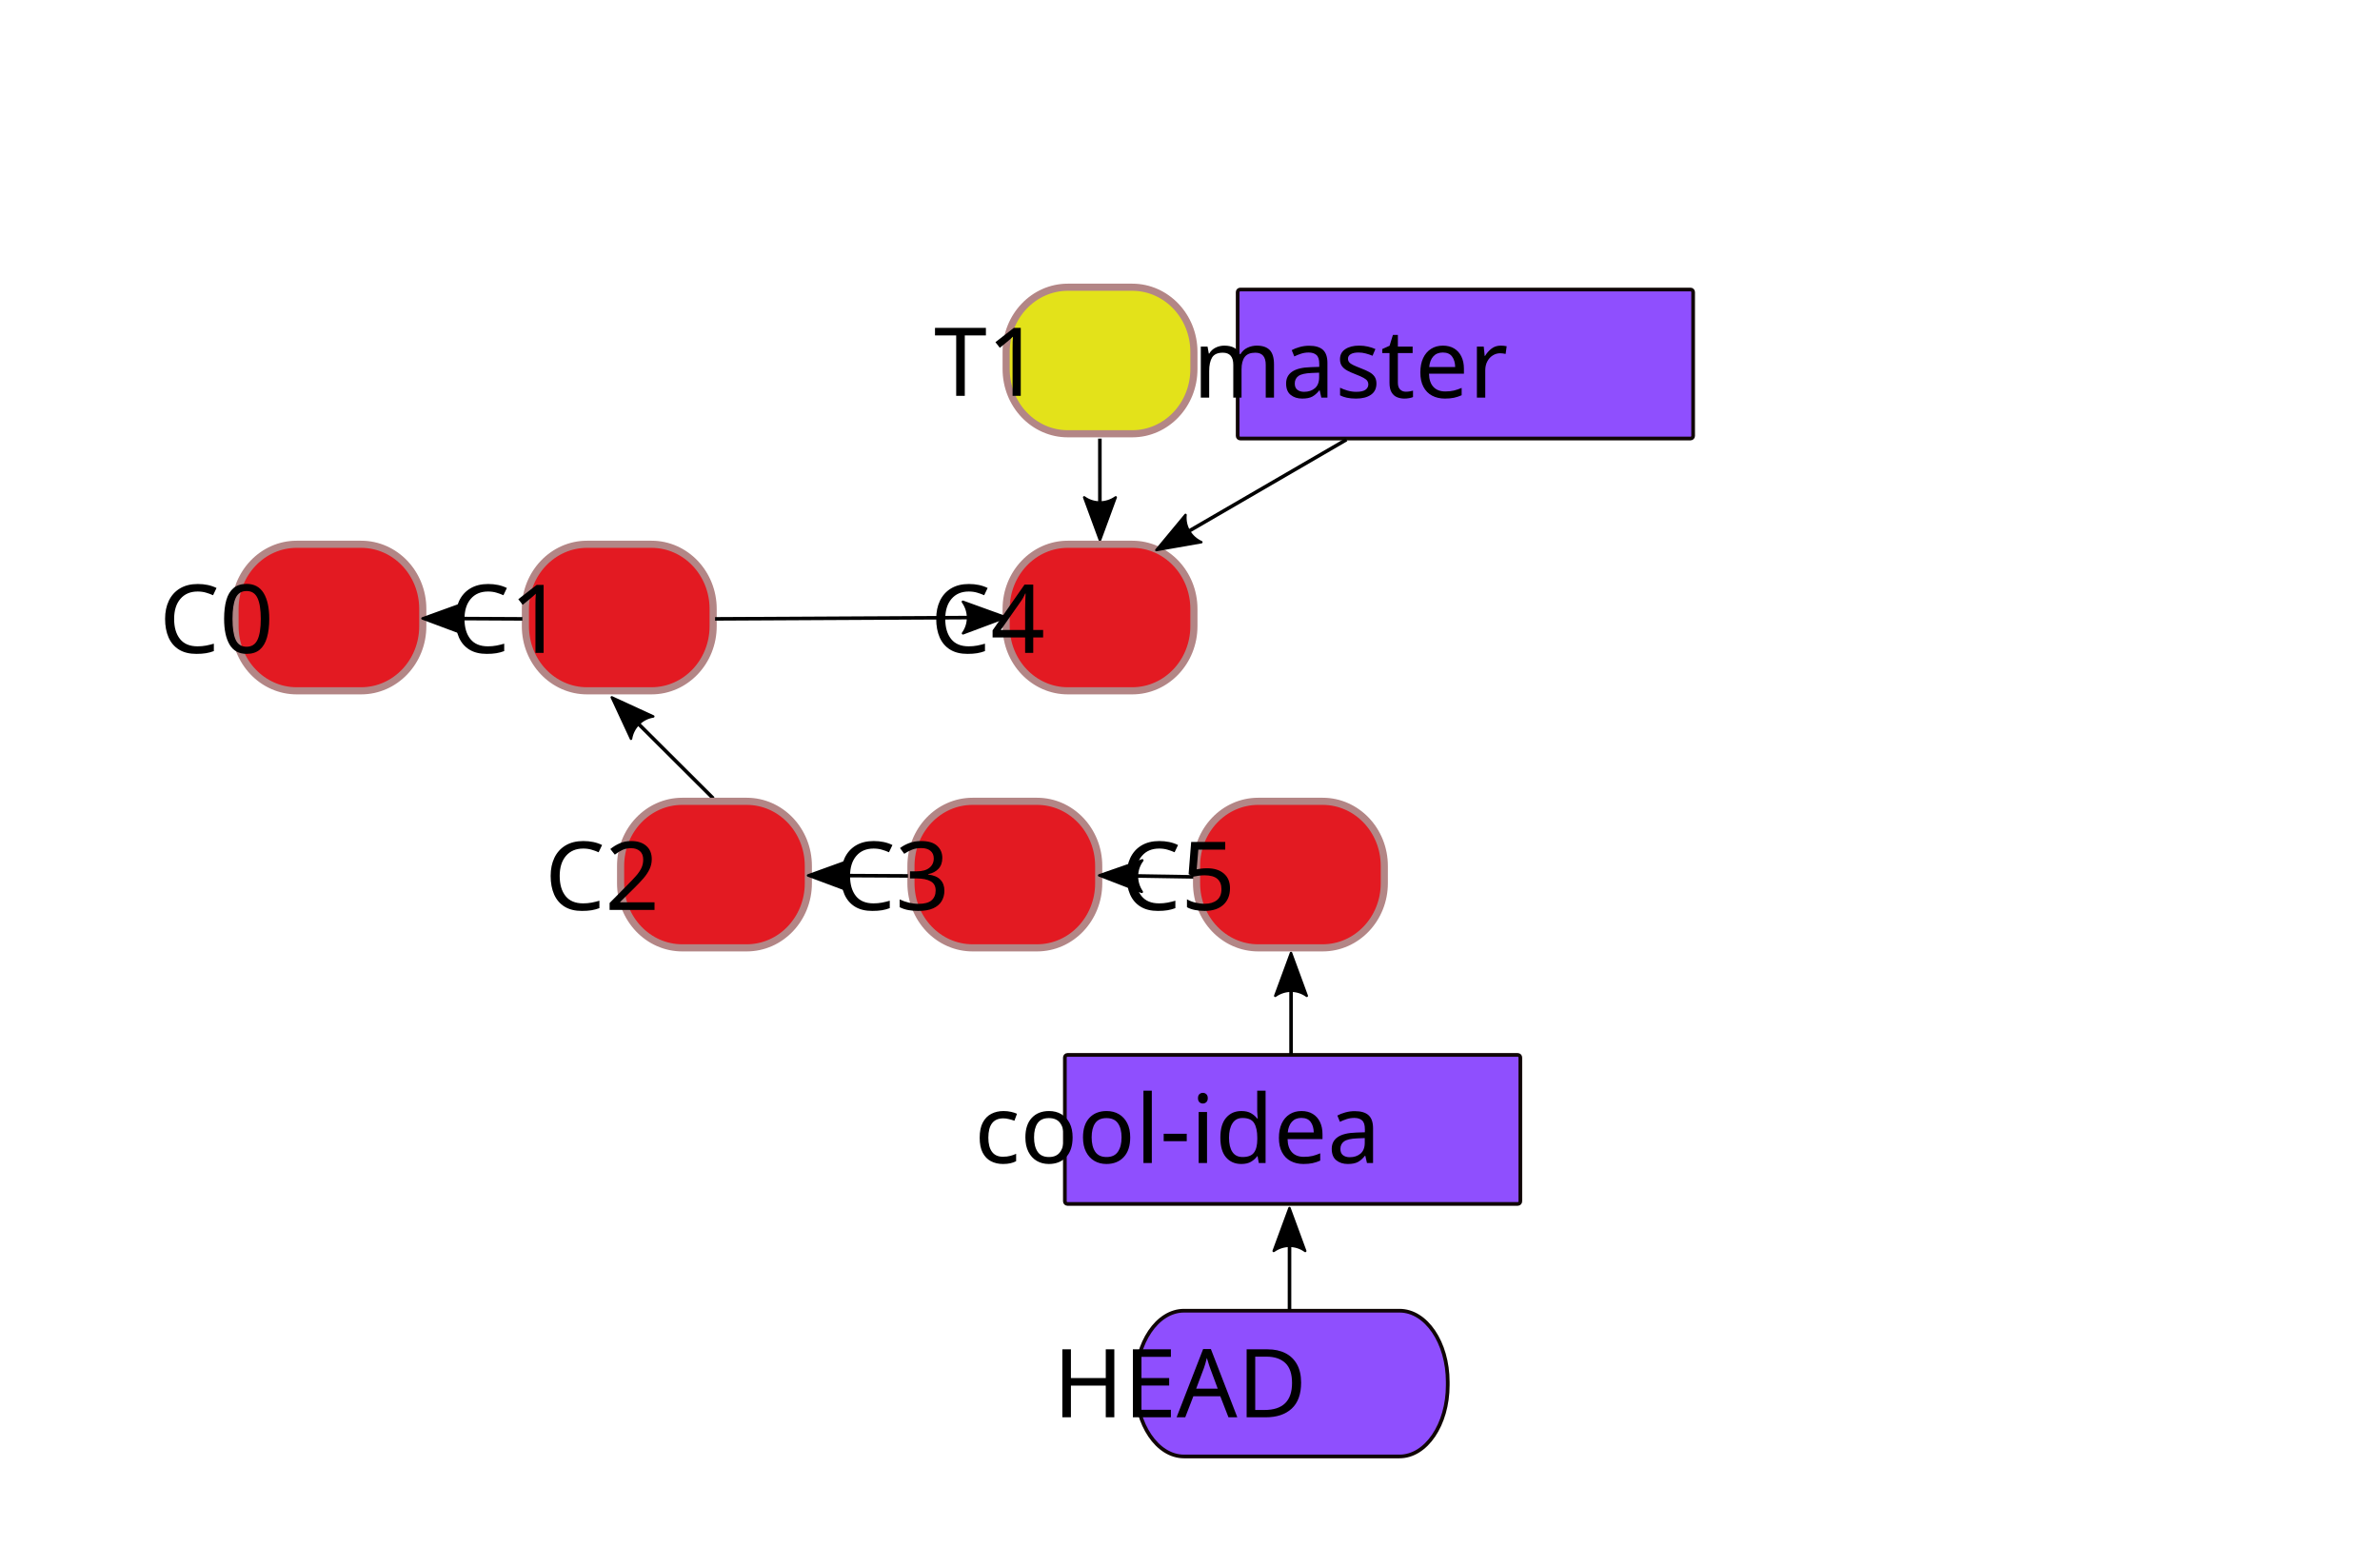
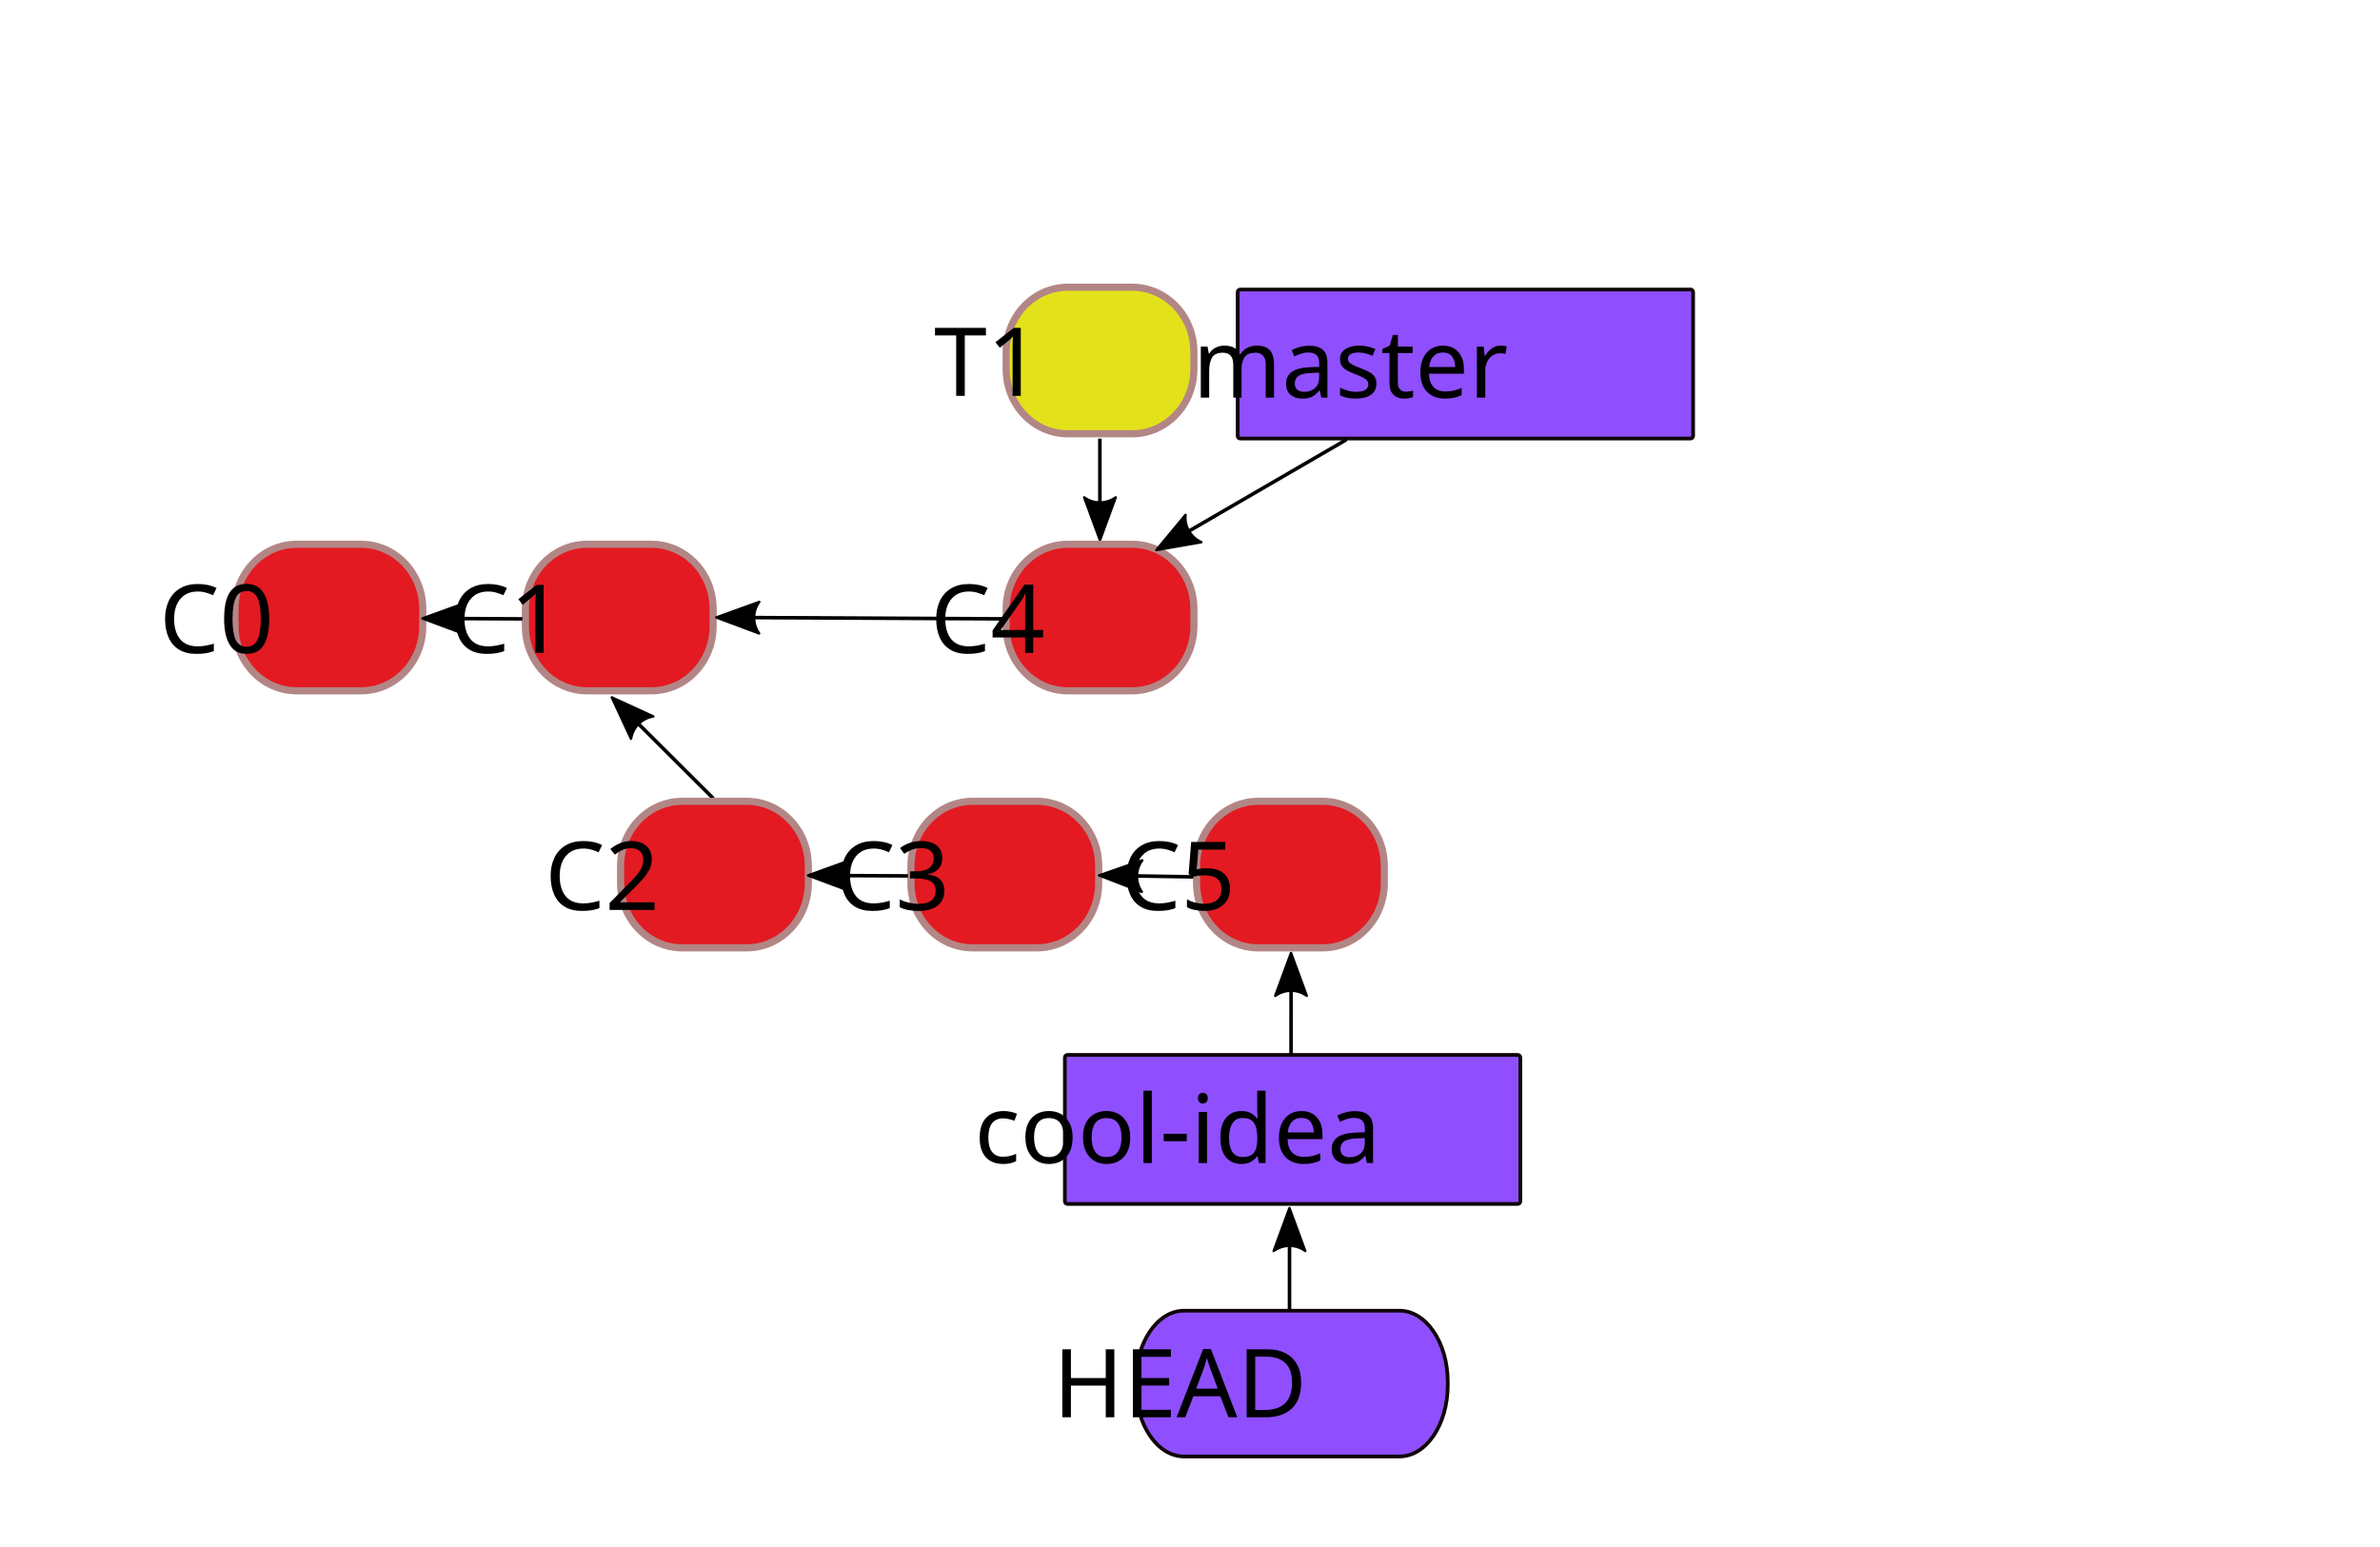
<svg xmlns="http://www.w3.org/2000/svg" width="1000" height="650" viewBox="0 0 1000 650" id="svg3459" version="1.1">
  <defs id="defs3461">
    <marker style="overflow:visible" id="marker15036" refX="0" refY="0" orient="auto">
      <path transform="matrix(-1.1,0,0,-1.1,-1.1,0)" d="M 8.719,4.034 -2.207,0.016 8.719,-4.002 c -1.745,2.372 -1.735,5.617 -6e-7,8.035 z" style="fill:#000000;fill-opacity:1;fill-rule:evenodd;stroke:#000000;stroke-width:0.625;stroke-linejoin:round;stroke-opacity:1" id="path15038" />
    </marker>
    <marker orient="auto" refY="0" refX="0" id="marker14694" style="overflow:visible">
      <path id="path14696" style="fill:#000000;fill-opacity:1;fill-rule:evenodd;stroke:#000000;stroke-width:0.625;stroke-linejoin:round;stroke-opacity:1" d="M 8.719,4.034 -2.207,0.016 8.719,-4.002 c -1.745,2.372 -1.735,5.617 -6e-7,8.035 z" transform="matrix(-1.1,0,0,-1.1,-1.1,0)" />
    </marker>
    <marker orient="auto" refY="0" refX="0" id="marker11834" style="overflow:visible">
      <path id="path11836" style="fill:#000000;fill-opacity:1;fill-rule:evenodd;stroke:#000000;stroke-width:0.625;stroke-linejoin:round;stroke-opacity:1" d="M 8.719,4.034 -2.207,0.016 8.719,-4.002 c -1.745,2.372 -1.735,5.617 -6e-7,8.035 z" transform="matrix(-1.1,0,0,-1.1,-1.1,0)" />
    </marker>
    <marker style="overflow:visible" id="marker9558" refX="0" refY="0" orient="auto">
      <path transform="matrix(-1.1,0,0,-1.1,-1.1,0)" d="M 8.719,4.034 -2.207,0.016 8.719,-4.002 c -1.745,2.372 -1.735,5.617 -6e-7,8.035 z" style="fill:#000000;fill-opacity:1;fill-rule:evenodd;stroke:#000000;stroke-width:0.625;stroke-linejoin:round;stroke-opacity:1" id="path9560" />
    </marker>
    <marker style="overflow:visible" id="marker8866" refX="0" refY="0" orient="auto">
      <path transform="matrix(-1.1,0,0,-1.1,-1.1,0)" d="M 8.719,4.034 -2.207,0.016 8.719,-4.002 c -1.745,2.372 -1.735,5.617 -6e-7,8.035 z" style="fill:#000000;fill-opacity:1;fill-rule:evenodd;stroke:#000000;stroke-width:0.625;stroke-linejoin:round;stroke-opacity:1" id="path8868" />
    </marker>
    <marker style="overflow:visible" id="marker7950" refX="0" refY="0" orient="auto">
      <path transform="matrix(-1.1,0,0,-1.1,-1.1,0)" d="M 8.719,4.034 -2.207,0.016 8.719,-4.002 c -1.745,2.372 -1.735,5.617 -6e-7,8.035 z" style="fill:#000000;fill-opacity:1;fill-rule:evenodd;stroke:#000000;stroke-width:0.625;stroke-linejoin:round;stroke-opacity:1" id="path7952" />
    </marker>
    <marker orient="auto" refY="0" refX="0" id="marker6961" style="overflow:visible">
      <path id="path6963" style="fill:#000000;fill-opacity:1;fill-rule:evenodd;stroke:#000000;stroke-width:0.625;stroke-linejoin:round;stroke-opacity:1" d="M 8.719,4.034 -2.207,0.016 8.719,-4.002 c -1.745,2.372 -1.735,5.617 -6e-7,8.035 z" transform="matrix(-1.1,0,0,-1.1,-1.1,0)" />
    </marker>
    <marker orient="auto" refY="0" refX="0" id="marker6649" style="overflow:visible">
      <path id="path6651" style="fill:#000000;fill-opacity:1;fill-rule:evenodd;stroke:#000000;stroke-width:0.625;stroke-linejoin:round;stroke-opacity:1" d="M 8.719,4.034 -2.207,0.016 8.719,-4.002 c -1.745,2.372 -1.735,5.617 -6e-7,8.035 z" transform="matrix(-1.1,0,0,-1.1,-1.1,0)" />
    </marker>
    <marker style="overflow:visible" id="marker4480" refX="0" refY="0" orient="auto">
      <path transform="matrix(-1.1,0,0,-1.1,-1.1,0)" d="M 8.719,4.034 -2.207,0.016 8.719,-4.002 c -1.745,2.372 -1.735,5.617 -6e-7,8.035 z" style="fill:#000000;fill-opacity:1;fill-rule:evenodd;stroke:#000000;stroke-width:0.625;stroke-linejoin:round;stroke-opacity:1" id="path4482" />
    </marker>
    <marker orient="auto" refY="0" refX="0" id="marker11423" style="overflow:visible">
      <path id="path11425" style="fill:#000000;fill-opacity:1;fill-rule:evenodd;stroke:#000000;stroke-width:0.625;stroke-linejoin:round;stroke-opacity:1" d="M 8.719,4.034 -2.207,0.016 8.719,-4.002 c -1.745,2.372 -1.735,5.617 -6e-7,8.035 z" transform="matrix(-1.1,0,0,-1.1,-1.1,0)" />
    </marker>
    <marker style="overflow:visible" id="marker9333" refX="0" refY="0" orient="auto">
      <path transform="matrix(-1.1,0,0,-1.1,-1.1,0)" d="M 8.719,4.034 -2.207,0.016 8.719,-4.002 c -1.745,2.372 -1.735,5.617 -6e-7,8.035 z" style="fill:#000000;fill-opacity:1;fill-rule:evenodd;stroke:#000000;stroke-width:0.625;stroke-linejoin:round;stroke-opacity:1" id="path9335" />
    </marker>
    <marker style="overflow:visible" id="marker8841" refX="0" refY="0" orient="auto">
      <path transform="matrix(-1.1,0,0,-1.1,-1.1,0)" d="M 8.719,4.034 -2.207,0.016 8.719,-4.002 c -1.745,2.372 -1.735,5.617 -6e-7,8.035 z" style="fill:#000000;fill-opacity:1;fill-rule:evenodd;stroke:#000000;stroke-width:0.625;stroke-linejoin:round;stroke-opacity:1" id="path8843" />
    </marker>
    <marker orient="auto" refY="0" refX="0" id="marker8741" style="overflow:visible">
      <path id="path8743" style="fill:#000000;fill-opacity:1;fill-rule:evenodd;stroke:#000000;stroke-width:0.625;stroke-linejoin:round;stroke-opacity:1" d="M 8.719,4.034 -2.207,0.016 8.719,-4.002 c -1.745,2.372 -1.735,5.617 -6e-7,8.035 z" transform="matrix(-1.1,0,0,-1.1,-1.1,0)" />
    </marker>
    <marker style="overflow:visible" id="marker8645" refX="0" refY="0" orient="auto">
      <path transform="matrix(-1.1,0,0,-1.1,-1.1,0)" d="M 8.719,4.034 -2.207,0.016 8.719,-4.002 c -1.745,2.372 -1.735,5.617 -6e-7,8.035 z" style="fill:#000000;fill-opacity:1;fill-rule:evenodd;stroke:#000000;stroke-width:0.625;stroke-linejoin:round;stroke-opacity:1" id="path8647" />
    </marker>
    <marker style="overflow:visible" id="marker7669" refX="0" refY="0" orient="auto">
      <path transform="matrix(-1.1,0,0,-1.1,-1.1,0)" d="M 8.719,4.034 -2.207,0.016 8.719,-4.002 c -1.745,2.372 -1.735,5.617 -6e-7,8.035 z" style="fill:#000000;fill-opacity:1;fill-rule:evenodd;stroke:#000000;stroke-width:0.625;stroke-linejoin:round;stroke-opacity:1" id="path7671" />
    </marker>
    <marker orient="auto" refY="0" refX="0" id="marker6457" style="overflow:visible">
      <path id="path6459" style="fill:#000000;fill-opacity:1;fill-rule:evenodd;stroke:#000000;stroke-width:0.625;stroke-linejoin:round;stroke-opacity:1" d="M 8.719,4.034 -2.207,0.016 8.719,-4.002 c -1.745,2.372 -1.735,5.617 -6e-7,8.035 z" transform="matrix(-1.1,0,0,-1.1,-1.1,0)" />
    </marker>
    <marker style="overflow:visible" id="marker6309" refX="0" refY="0" orient="auto">
      <path transform="matrix(-1.1,0,0,-1.1,-1.1,0)" d="M 8.719,4.034 -2.207,0.016 8.719,-4.002 c -1.745,2.372 -1.735,5.617 -6e-7,8.035 z" style="fill:#000000;fill-opacity:1;fill-rule:evenodd;stroke:#000000;stroke-width:0.625;stroke-linejoin:round;stroke-opacity:1" id="path6311" />
    </marker>
    <marker style="overflow:visible" id="marker4547" refX="0" refY="0" orient="auto">
      <path transform="matrix(-1.1,0,0,-1.1,-1.1,0)" d="M 8.719,4.034 -2.207,0.016 8.719,-4.002 c -1.745,2.372 -1.735,5.617 -6e-7,8.035 z" style="fill:#000000;fill-opacity:1;fill-rule:evenodd;stroke:#000000;stroke-width:0.625;stroke-linejoin:round;stroke-opacity:1" id="path4549" />
    </marker>
    <marker style="overflow:visible" id="marker10796-1" refX="0" refY="0" orient="auto">
      <path transform="matrix(-1.1,0,0,-1.1,-1.1,0)" d="M 8.719,4.034 -2.207,0.016 8.719,-4.002 c -1.745,2.372 -1.735,5.617 -6e-7,8.035 z" style="fill:#000000;fill-opacity:1;fill-rule:evenodd;stroke:#000000;stroke-width:0.625;stroke-linejoin:round;stroke-opacity:1" id="path10798-8" />
    </marker>
    <marker orient="auto" refY="0" refX="0" id="marker12210" style="overflow:visible">
      <path id="path12212" style="fill:#000000;fill-opacity:1;fill-rule:evenodd;stroke:#000000;stroke-width:0.625;stroke-linejoin:round;stroke-opacity:1" d="M 8.719,4.034 -2.207,0.016 8.719,-4.002 c -1.745,2.372 -1.735,5.617 -6e-7,8.035 z" transform="matrix(-1.1,0,0,-1.1,-1.1,0)" />
    </marker>
  </defs>
  <g id="layer2" style="display:inline" transform="translate(0,-100)">
-     <g id="g16328">
+     <g id="g4555">
      <g id="g8486" transform="translate(36,-194.3622)">
        <rect style="opacity:1;fill:#e31a22;fill-opacity:1;stroke:#b38686;stroke-width:3;stroke-linejoin:round;stroke-miterlimit:4;stroke-dasharray:none;stroke-opacity:1" id="rect8488" width="78.889" height="61.57" x="184.752" y="523.048" rx="25.911" ry="27.163" />
        <text xml:space="preserve" style="font-style:normal;font-weight:normal;font-size:40px;line-height:125%;font-family:sans-serif;letter-spacing:0px;word-spacing:0px;fill:#000000;fill-opacity:1;stroke:none;stroke-width:1px;stroke-linecap:butt;stroke-linejoin:miter;stroke-opacity:1" x="223.81" y="568.698" id="text8490">
          <tspan id="tspan8492" x="223.81" y="568.698" style="text-align:center;text-anchor:middle">C1</tspan>
        </text>
      </g>
      <g transform="translate(170,-300.3622)" id="g8494">
        <rect style="opacity:1;fill:#8f4ffe;fill-opacity:1;stroke:#100606;stroke-width:1.556;stroke-linejoin:miter;stroke-miterlimit:4;stroke-dasharray:none;stroke-dashoffset:0;stroke-opacity:1" id="rect8496" width="191.369" height="62.611" x="350.029" y="522.007" rx="1.091" />
        <text xml:space="preserve" style="font-style:normal;font-weight:normal;font-size:40px;line-height:125%;font-family:sans-serif;text-align:center;letter-spacing:0px;word-spacing:0px;text-anchor:middle;fill:#000000;fill-opacity:1;stroke:none;stroke-width:1px;stroke-linecap:butt;stroke-linejoin:miter;stroke-opacity:1" x="444.198" y="567.431" id="text8498">
          <tspan id="tspan8500" x="444.198" y="567.431">master</tspan>
        </text>
      </g>
      <path style="opacity:1;fill:none;fill-rule:evenodd;stroke:#000000;stroke-width:1.5;stroke-linecap:butt;stroke-linejoin:miter;stroke-miterlimit:4;stroke-dasharray:none;stroke-opacity:1;marker-end:url(#marker7669)" d="m 462.131,284.3 0.008,40.706" id="path8510" />
      <g transform="translate(-86,-194.3622)" id="g11407">
        <rect ry="27.163" rx="25.911" y="523.048" x="184.752" height="61.57" width="78.889" id="rect11409" style="opacity:1;fill:#e31a22;fill-opacity:1;stroke:#b38686;stroke-width:3;stroke-linejoin:round;stroke-miterlimit:4;stroke-dasharray:none;stroke-opacity:1" />
        <text id="text11411" y="568.698" x="223.81" style="font-style:normal;font-weight:normal;font-size:40px;line-height:125%;font-family:sans-serif;letter-spacing:0px;word-spacing:0px;fill:#000000;fill-opacity:1;stroke:none;stroke-width:1px;stroke-linecap:butt;stroke-linejoin:miter;stroke-opacity:1" xml:space="preserve">
          <tspan style="text-align:center;text-anchor:middle" y="568.698" x="223.81" id="tspan11413">C0</tspan>
        </text>
      </g>
      <path id="path11421" d="m 219.494,360.028 -39.992,-0.203" style="opacity:1;fill:none;fill-rule:evenodd;stroke:#000000;stroke-width:1.5;stroke-linecap:butt;stroke-linejoin:miter;stroke-miterlimit:4;stroke-dasharray:none;stroke-opacity:1;marker-end:url(#marker11423)" />
      <path id="path4476" d="M 299.693,435.465 258.469,394.386" style="opacity:1;fill:none;fill-rule:evenodd;stroke:#000000;stroke-width:1.5;stroke-linecap:butt;stroke-linejoin:miter;stroke-miterlimit:4;stroke-dasharray:none;stroke-opacity:1;marker-end:url(#marker6649)" />
      <g transform="translate(76,-86.36222)" id="g6641">
        <rect ry="27.163" rx="25.911" y="523.048" x="184.752" height="61.57" width="78.889" id="rect6643" style="opacity:1;fill:#e31a22;fill-opacity:1;stroke:#b38686;stroke-width:3;stroke-linejoin:round;stroke-miterlimit:4;stroke-dasharray:none;stroke-opacity:1" />
        <text id="text6645" y="568.698" x="223.81" style="font-style:normal;font-weight:normal;font-size:40px;line-height:125%;font-family:sans-serif;letter-spacing:0px;word-spacing:0px;fill:#000000;fill-opacity:1;stroke:none;stroke-width:1px;stroke-linecap:butt;stroke-linejoin:miter;stroke-opacity:1" xml:space="preserve">
          <tspan style="text-align:center;text-anchor:middle" y="568.698" x="223.81" id="tspan6647">C2</tspan>
        </text>
      </g>
      <g transform="translate(98.4065,198.0768)" id="g7914">
        <rect style="opacity:1;fill:#8f4ffe;fill-opacity:1;stroke:#100606;stroke-width:1.556;stroke-linejoin:miter;stroke-miterlimit:4;stroke-dasharray:none;stroke-dashoffset:0;stroke-opacity:1" id="rect7916" width="131.095" height="61.242" x="378.797" y="452.637" rx="20.269" ry="29.936" />
        <text xml:space="preserve" style="font-style:normal;font-weight:normal;font-size:40px;line-height:125%;font-family:sans-serif;letter-spacing:0px;word-spacing:0px;fill:#000000;fill-opacity:1;stroke:none;stroke-width:1px;stroke-linecap:butt;stroke-linejoin:miter;stroke-opacity:1" x="444.198" y="497.431" id="text7918">
          <tspan id="tspan7920" x="444.198" y="497.431" style="text-align:center;text-anchor:middle">HEAD</tspan>
        </text>
      </g>
      <g transform="translate(97.39504,21.23359)" id="g7922">
        <rect style="opacity:1;fill:#8f4ffe;fill-opacity:1;stroke:#100606;stroke-width:1.556;stroke-linejoin:miter;stroke-miterlimit:4;stroke-dasharray:none;stroke-dashoffset:0;stroke-opacity:1" id="rect7924" width="191.369" height="62.611" x="350.029" y="522.007" rx="1.091" />
        <text xml:space="preserve" style="font-style:normal;font-weight:normal;font-size:40px;line-height:125%;font-family:sans-serif;text-align:center;letter-spacing:0px;word-spacing:0px;text-anchor:middle;fill:#000000;fill-opacity:1;stroke:none;stroke-width:1px;stroke-linecap:butt;stroke-linejoin:miter;stroke-opacity:1" x="444.198" y="567.431" id="text7926">
          <tspan id="tspan7928" x="444.198" y="567.431">cool-idea</tspan>
        </text>
      </g>
      <path id="path7930" d="m 541.811,650.279 0.008,-40.706" style="opacity:1;fill:none;fill-rule:evenodd;stroke:#000000;stroke-width:1.5;stroke-linecap:butt;stroke-linejoin:miter;stroke-miterlimit:4;stroke-dasharray:none;stroke-opacity:1;marker-end:url(#marker4480)" />
      <g id="g7932" transform="translate(198,-86.36222)">
        <rect style="opacity:1;fill:#e31a22;fill-opacity:1;stroke:#b38686;stroke-width:3;stroke-linejoin:round;stroke-miterlimit:4;stroke-dasharray:none;stroke-opacity:1" id="rect7934" width="78.889" height="61.57" x="184.752" y="523.048" rx="25.911" ry="27.163" />
        <text xml:space="preserve" style="font-style:normal;font-weight:normal;font-size:40px;line-height:125%;font-family:sans-serif;letter-spacing:0px;word-spacing:0px;fill:#000000;fill-opacity:1;stroke:none;stroke-width:1px;stroke-linecap:butt;stroke-linejoin:miter;stroke-opacity:1" x="223.81" y="568.698" id="text7936">
          <tspan id="tspan7938" x="223.81" y="568.698" style="text-align:center;text-anchor:middle">C3</tspan>
        </text>
      </g>
      <path style="opacity:1;fill:none;fill-rule:evenodd;stroke:#000000;stroke-width:1.5;stroke-linecap:butt;stroke-linejoin:miter;stroke-miterlimit:4;stroke-dasharray:none;stroke-opacity:1;marker-end:url(#marker6961)" d="m 542.461,543.092 0.008,-40.706" id="path7940" />
      <path style="opacity:1;fill:none;fill-rule:evenodd;stroke:#000000;stroke-width:1.5;stroke-linecap:butt;stroke-linejoin:miter;stroke-miterlimit:4;stroke-dasharray:none;stroke-opacity:1;marker-end:url(#marker7950)" d="m 381.494,468.028 -39.992,-0.203" id="path7948" />
      <g transform="translate(238,-194.3622)" id="g9542">
        <rect ry="27.163" rx="25.911" y="523.048" x="184.752" height="61.57" width="78.889" id="rect9544" style="opacity:1;fill:#e31a22;fill-opacity:1;stroke:#b38686;stroke-width:3;stroke-linejoin:round;stroke-miterlimit:4;stroke-dasharray:none;stroke-opacity:1" />
        <text id="text9546" y="568.698" x="223.81" style="font-style:normal;font-weight:normal;font-size:40px;line-height:125%;font-family:sans-serif;letter-spacing:0px;word-spacing:0px;fill:#000000;fill-opacity:1;stroke:none;stroke-width:1px;stroke-linecap:butt;stroke-linejoin:miter;stroke-opacity:1" xml:space="preserve">
          <tspan style="text-align:center;text-anchor:middle" y="568.698" x="223.81" id="tspan9548">C4</tspan>
        </text>
      </g>
-       <path style="opacity:1;fill:none;fill-rule:evenodd;stroke:#000000;stroke-width:1.5;stroke-linecap:butt;stroke-linejoin:miter;stroke-miterlimit:4;stroke-dasharray:none;stroke-opacity:1;marker-end:url(#marker9558)" d="m 300.454,360.028 120.171,-0.609" id="path9556" />
+       <path style="opacity:1;fill:none;fill-rule:evenodd;stroke:#000000;stroke-width:1.5;stroke-linecap:butt;stroke-linejoin:miter;stroke-miterlimit:4;stroke-dasharray:none;stroke-opacity:1;marker-end:url(#marker9558)" d="m 423.128,360.028 -120.171,-0.609" id="path9556" />
      <g id="g11818" transform="translate(238,-302.3622)">
        <rect style="opacity:1;fill:#e3e21a;fill-opacity:1;stroke:#b38686;stroke-width:3;stroke-linejoin:round;stroke-miterlimit:4;stroke-dasharray:none;stroke-opacity:1" id="rect11820" width="78.889" height="61.57" x="184.752" y="523.048" rx="25.911" ry="27.163" />
        <text xml:space="preserve" style="font-style:normal;font-weight:normal;font-size:40px;line-height:125%;font-family:sans-serif;letter-spacing:0px;word-spacing:0px;fill:#000000;fill-opacity:1;stroke:none;stroke-width:1px;stroke-linecap:butt;stroke-linejoin:miter;stroke-opacity:1" x="223.81" y="568.698" id="text11822">
          <tspan id="tspan11824" x="223.81" y="568.698" style="text-align:center;text-anchor:middle">T1</tspan>
        </text>
      </g>
      <path id="path11832" d="m 565.73,284.718 -78.164,45.382" style="opacity:1;fill:none;fill-rule:evenodd;stroke:#000000;stroke-width:1.5;stroke-linecap:butt;stroke-linejoin:miter;stroke-miterlimit:4;stroke-dasharray:none;stroke-opacity:1;marker-end:url(#marker11834)" />
      <g transform="translate(318,-86.36222)" id="g14682">
        <rect ry="27.163" rx="25.911" y="523.048" x="184.752" height="61.57" width="78.889" id="rect14684" style="opacity:1;fill:#e31a22;fill-opacity:1;stroke:#b38686;stroke-width:3;stroke-linejoin:round;stroke-miterlimit:4;stroke-dasharray:none;stroke-opacity:1" />
        <text id="text14686" y="568.698" x="223.81" style="font-style:normal;font-weight:normal;font-size:40px;line-height:125%;font-family:sans-serif;letter-spacing:0px;word-spacing:0px;fill:#000000;fill-opacity:1;stroke:none;stroke-width:1px;stroke-linecap:butt;stroke-linejoin:miter;stroke-opacity:1" xml:space="preserve">
          <tspan style="text-align:center;text-anchor:middle" y="568.698" x="223.81" id="tspan14688">C5</tspan>
        </text>
      </g>
      <path id="path14690" d="m 501.38,468.434 -37.553,-0.609" style="opacity:1;fill:none;fill-rule:evenodd;stroke:#000000;stroke-width:1.5;stroke-linecap:butt;stroke-linejoin:miter;stroke-miterlimit:4;stroke-dasharray:none;stroke-opacity:1;marker-end:url(#marker14694)" />
    </g>
  </g>
</svg>
